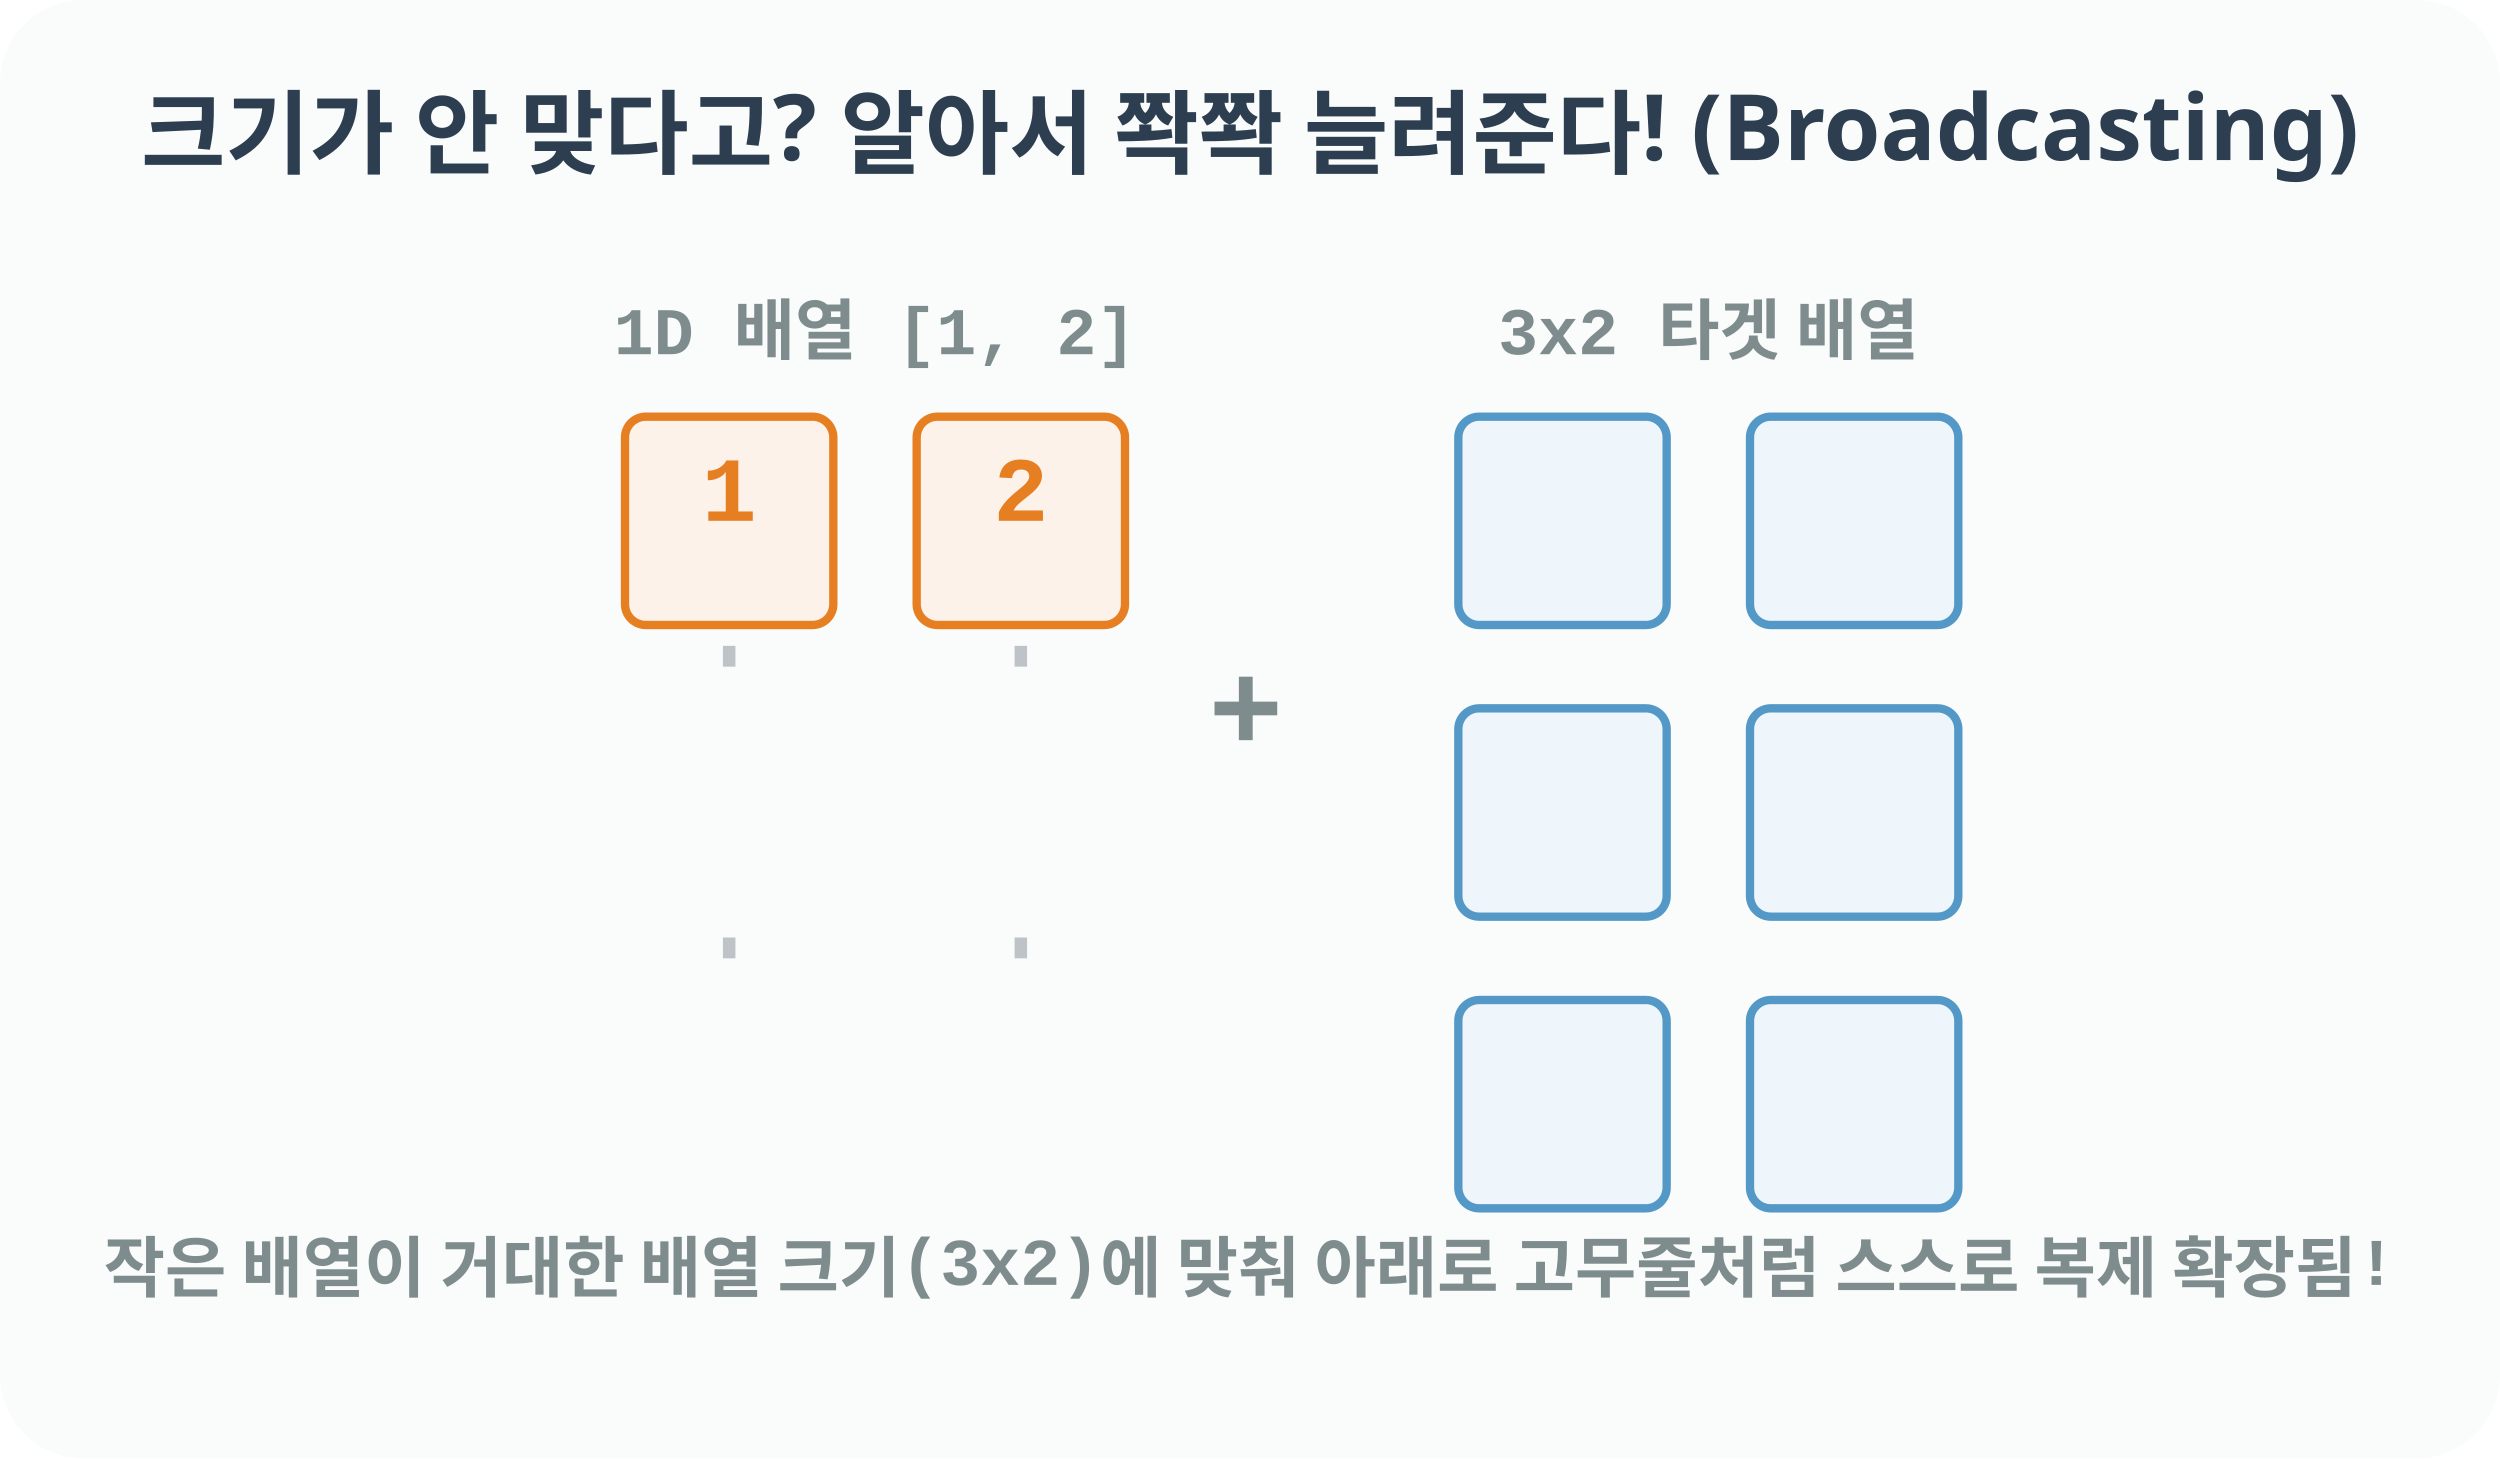
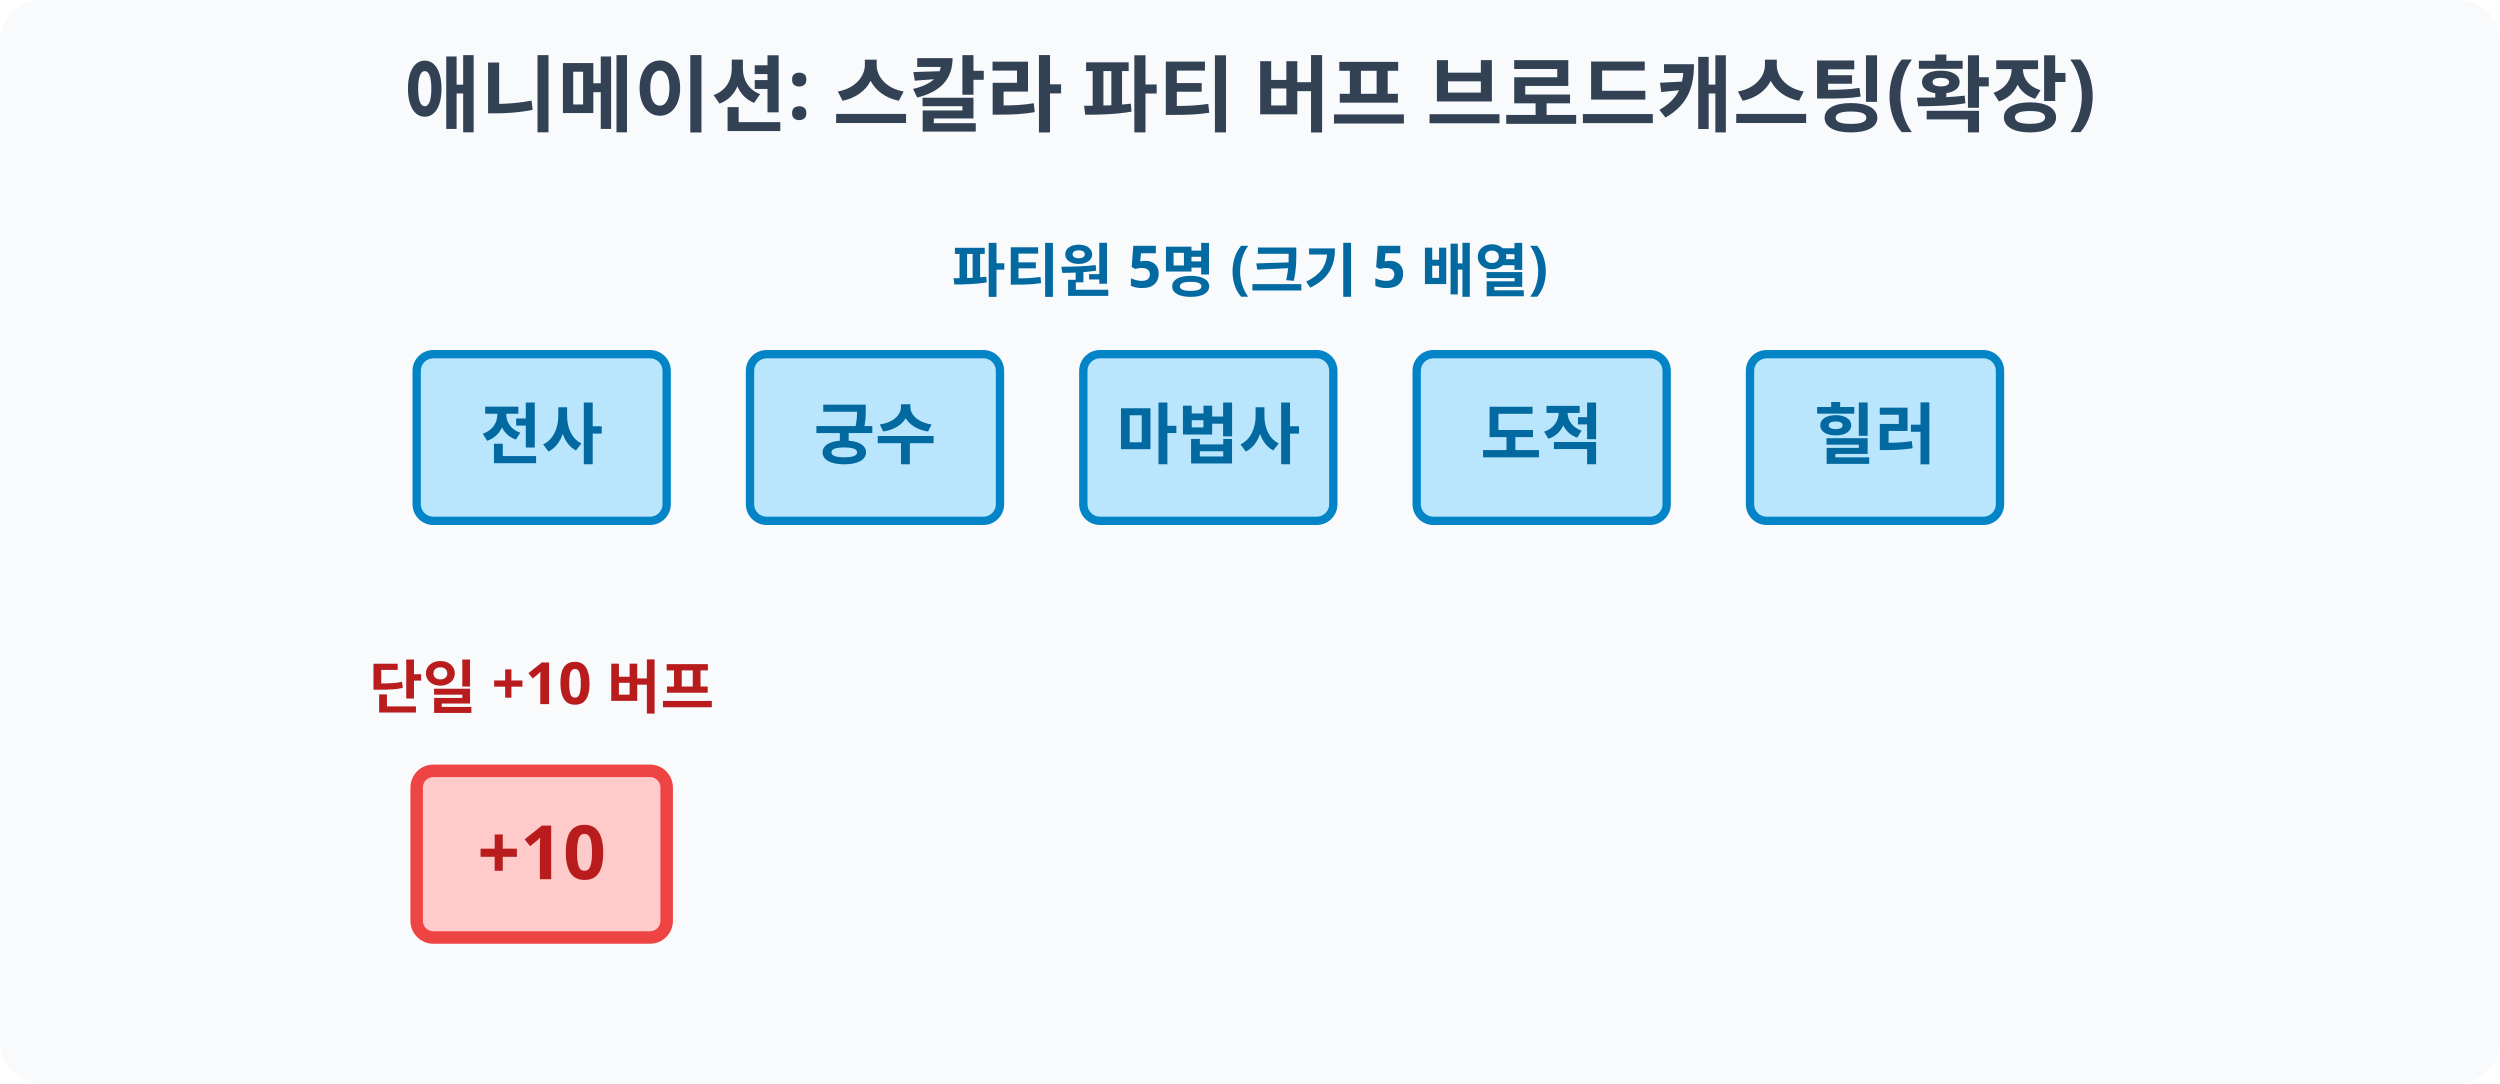
- <svg xmlns="http://www.w3.org/2000/svg" width="600" height="350">
-   <style>
-     .title { font-family: 'Comic Sans MS', sans-serif; font-size: 22px; font-weight: bold; fill: #2c3e50; }
-     .subtitle { font-family: 'Courier New', monospace; font-size: 16px; font-weight: bold; fill: #7f8c8d; }
-     
-     .grid-cell-small { fill: #fdf2e9; stroke: #e67e22; stroke-width: 2; rx: 5; }
-     .grid-text-small { font-family: 'Courier New', monospace; font-size: 22px; font-weight: bold; fill: #e67e22; text-anchor: middle; alignment-baseline: central; }
-     
-     .grid-cell-ghost { fill: #fdf2e9; stroke: #e67e22; stroke-width: 2; rx: 5; stroke-dasharray: 4; opacity: 0; }
-     .grid-text-ghost { font-family: 'Courier New', monospace; font-size: 22px; font-weight: bold; fill: #f39c12; text-anchor: middle; alignment-baseline: central; opacity: 0; }
-     
-     .grid-cell-target { fill: #ebf5fb; stroke: #2980b9; stroke-width: 2; rx: 5; opacity: 0.8; }
-     
-     .arrow { fill: none; stroke: #bdc3c7; stroke-width: 3; stroke-dasharray: 5; }
- 
-     @keyframes expand-down {
-       0% { opacity: 0; transform: translateY(-30px); }
-       20% { opacity: 0.6; transform: translateY(0); }
-       80% { opacity: 0.6; transform: translateY(0); }
-       100% { opacity: 0; transform: translateY(0); }
-     }
-     
-     .g1 { animation: expand-down 4s infinite; animation-delay: 1s; }
-     .g2 { animation: expand-down 4s infinite; animation-delay: 1.5s; }
-   </style>
-   <rect width="100%" height="100%" fill="#f9fcfb" rx="20" />
-   <text x="300" y="40" class="title" text-anchor="middle">크기가 안 맞다고? 알아서 쫙쫙 늘려준다! (Broadcasting)</text>
-   <g transform="translate(150, 100)">
-     <text x="60" y="-15" class="subtitle" text-anchor="middle" fill="#e67e22">1D 배열 [1, 2]</text>
-     <rect x="0" y="0" width="50" height="50" class="grid-cell-small" />
-     <text x="25" y="25" class="grid-text-small">1</text>
-     <rect x="70" y="0" width="50" height="50" class="grid-cell-small" />
-     <text x="95" y="25" class="grid-text-small">2</text>
-     <g class="g1" transform="translate(0, 70)">
-       <rect x="0" y="0" width="50" height="50" class="grid-cell-ghost" />
-       <text x="25" y="25" class="grid-text-ghost">1</text>
-       <rect x="70" y="0" width="50" height="50" class="grid-cell-ghost" />
-       <text x="95" y="25" class="grid-text-ghost">2</text>
+ <svg xmlns="http://www.w3.org/2000/svg" width="600" height="260">
+   <rect width="600" height="260" fill="#f8fafc" rx="10" />
+   <text x="300" y="30" font-family="sans-serif" font-size="20" font-weight="bold" fill="#334155" text-anchor="middle">애니메이션: 스칼라 파티 버프 브로드캐스팅(확장)</text>
+   <text x="300" y="70" font-family="sans-serif" font-size="14" font-weight="bold" fill="#0369a1" text-anchor="middle">파티원 5명 (크기 5 배열)</text>
+   <g transform="translate(100, 85)">
+     <rect x="0" y="0" width="60" height="40" rx="4" fill="#bae6fd" stroke="#0284c7" stroke-width="2" />
+     <text x="30" y="25" font-family="sans-serif" font-size="16" font-weight="bold" fill="#0369a1" text-anchor="middle">전사</text>
+     <rect x="80" y="0" width="60" height="40" rx="4" fill="#bae6fd" stroke="#0284c7" stroke-width="2" />
+     <text x="110" y="25" font-family="sans-serif" font-size="16" font-weight="bold" fill="#0369a1" text-anchor="middle">궁수</text>
+     <rect x="160" y="0" width="60" height="40" rx="4" fill="#bae6fd" stroke="#0284c7" stroke-width="2" />
+     <text x="190" y="25" font-family="sans-serif" font-size="16" font-weight="bold" fill="#0369a1" text-anchor="middle">마법사</text>
+     <rect x="240" y="0" width="60" height="40" rx="4" fill="#bae6fd" stroke="#0284c7" stroke-width="2" />
+     <text x="270" y="25" font-family="sans-serif" font-size="16" font-weight="bold" fill="#0369a1" text-anchor="middle">도적</text>
+     <rect x="320" y="0" width="60" height="40" rx="4" fill="#bae6fd" stroke="#0284c7" stroke-width="2" />
+     <text x="350" y="25" font-family="sans-serif" font-size="16" font-weight="bold" fill="#0369a1" text-anchor="middle">힐러</text>
+   </g>
+   <text x="130" y="170" font-family="sans-serif" font-size="14" font-weight="bold" fill="#b91c1c" text-anchor="middle">단일 +10 버프</text>
+   <g transform="translate(100, 185)">
+     <rect x="0" y="0" width="60" height="40" rx="4" fill="#fecaca" stroke="#ef4444" stroke-width="3" />
+     <text x="30" y="26" font-family="sans-serif" font-size="18" font-weight="bold" fill="#b91c1c" text-anchor="middle">+10</text>
+     <g opacity="0">
+       <rect x="80" y="0" width="60" height="40" rx="4" fill="#fecaca" stroke="#ef4444" stroke-width="3" stroke-dasharray="4" />
+       <text x="110" y="26" font-family="sans-serif" font-size="18" font-weight="bold" fill="#b91c1c" text-anchor="middle">+10</text>
+       <animate attributeName="opacity" values="0;1;1;0" keyTimes="0;0.2;0.8;1" dur="2s" repeatCount="indefinite" />
    </g>
-     <g class="g2" transform="translate(0, 140)">
-       <rect x="0" y="0" width="50" height="50" class="grid-cell-ghost" />
-       <text x="25" y="25" class="grid-text-ghost">1</text>
-       <rect x="70" y="0" width="50" height="50" class="grid-cell-ghost" />
-       <text x="95" y="25" class="grid-text-ghost">2</text>
+     <g opacity="0">
+       <rect x="160" y="0" width="60" height="40" rx="4" fill="#fecaca" stroke="#ef4444" stroke-width="3" stroke-dasharray="4" />
+       <text x="190" y="26" font-family="sans-serif" font-size="18" font-weight="bold" fill="#b91c1c" text-anchor="middle">+10</text>
+       <animate attributeName="opacity" values="0;1;1;0" keyTimes="0;0.4;0.8;1" dur="2s" repeatCount="indefinite" />
    </g>
-     <path d="M25,55 L25,65 M95,55 L95,65" class="arrow g1" />
-     <path d="M25,125 L25,135 M95,125 L95,135" class="arrow g2" />
+     <g opacity="0">
+       <rect x="240" y="0" width="60" height="40" rx="4" fill="#fecaca" stroke="#ef4444" stroke-width="3" stroke-dasharray="4" />
+       <text x="270" y="26" font-family="sans-serif" font-size="18" font-weight="bold" fill="#b91c1c" text-anchor="middle">+10</text>
+       <animate attributeName="opacity" values="0;1;1;0" keyTimes="0;0.6;0.8;1" dur="2s" repeatCount="indefinite" />
+     </g>
+     <g opacity="0">
+       <rect x="320" y="0" width="60" height="40" rx="4" fill="#fecaca" stroke="#ef4444" stroke-width="3" stroke-dasharray="4" />
+       <text x="350" y="26" font-family="sans-serif" font-size="18" font-weight="bold" fill="#b91c1c" text-anchor="middle">+10</text>
+       <animate attributeName="opacity" values="0;1;1;0" keyTimes="0;0.8;0.9;1" dur="2s" repeatCount="indefinite" />
+     </g>
  </g>
-   <g transform="translate(350, 100)">
-     <text x="60" y="-15" class="subtitle" text-anchor="middle" fill="#2980b9">3x2 타겟 배열</text>
-     <rect x="0" y="0" width="50" height="50" class="grid-cell-target" />
-     <rect x="70" y="0" width="50" height="50" class="grid-cell-target" />
-     <rect x="0" y="70" width="50" height="50" class="grid-cell-target" />
-     <rect x="70" y="70" width="50" height="50" class="grid-cell-target" />
-     <rect x="0" y="140" width="50" height="50" class="grid-cell-target" />
-     <rect x="70" y="140" width="50" height="50" class="grid-cell-target" />
-   </g>
-   <text x="290" y="180" class="subtitle" fill="#95a5a6" style="font-size:30px;">+</text>
-   <g transform="translate(150, 310)">
-     <text x="150" y="0" class="subtitle" fill="#7f8c8d" text-anchor="middle">작은 배열이 거대한 배열 크기(3x2)에 맞춰 아래로 고무줄처럼 스스로 복제 확장됨!</text>
-   </g>
+   <path d="M 130 175 L 130 140 M 210 175 L 210 140 M 290 175 L 290 140 M 370 175 L 370 140 M 450 175 L 450 140" stroke="#ef4444" stroke-width="4" stroke-dasharray="5" opacity="0">
+     <animate attributeName="opacity" values="0;0;1;0" keyTimes="0;0.8;0.9;1" dur="2s" repeatCount="indefinite" />
+     <animate attributeName="stroke-dashoffset" from="20" to="0" dur="0.5s" repeatCount="indefinite" />
+   </path>
</svg>
